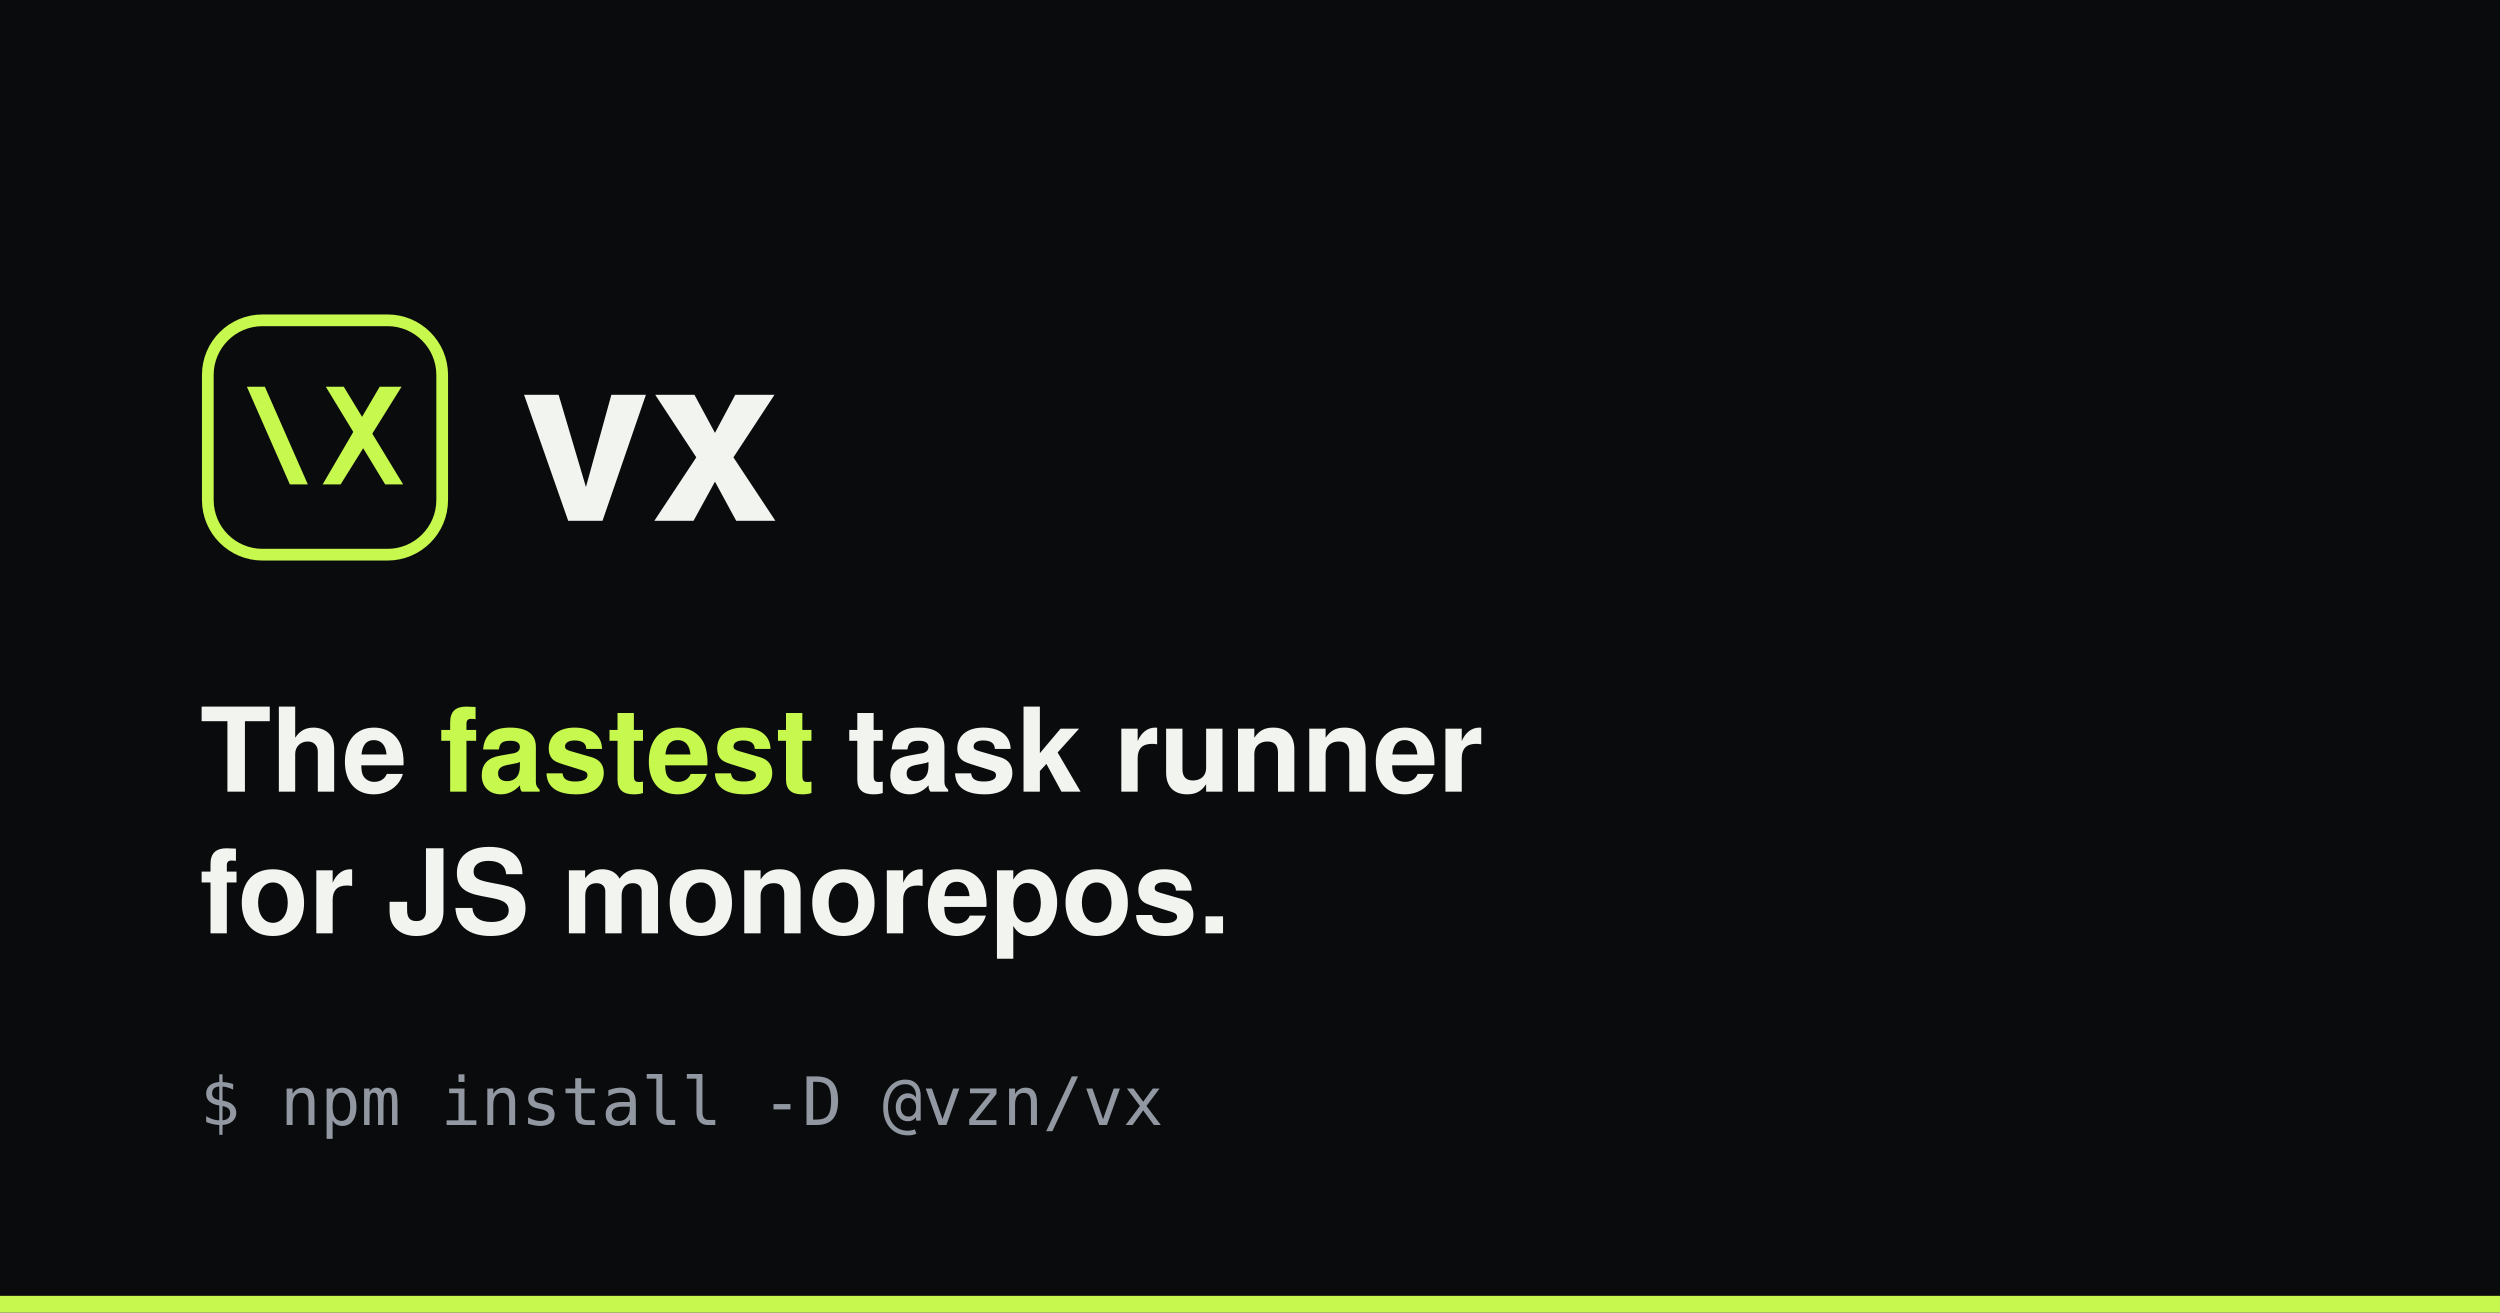
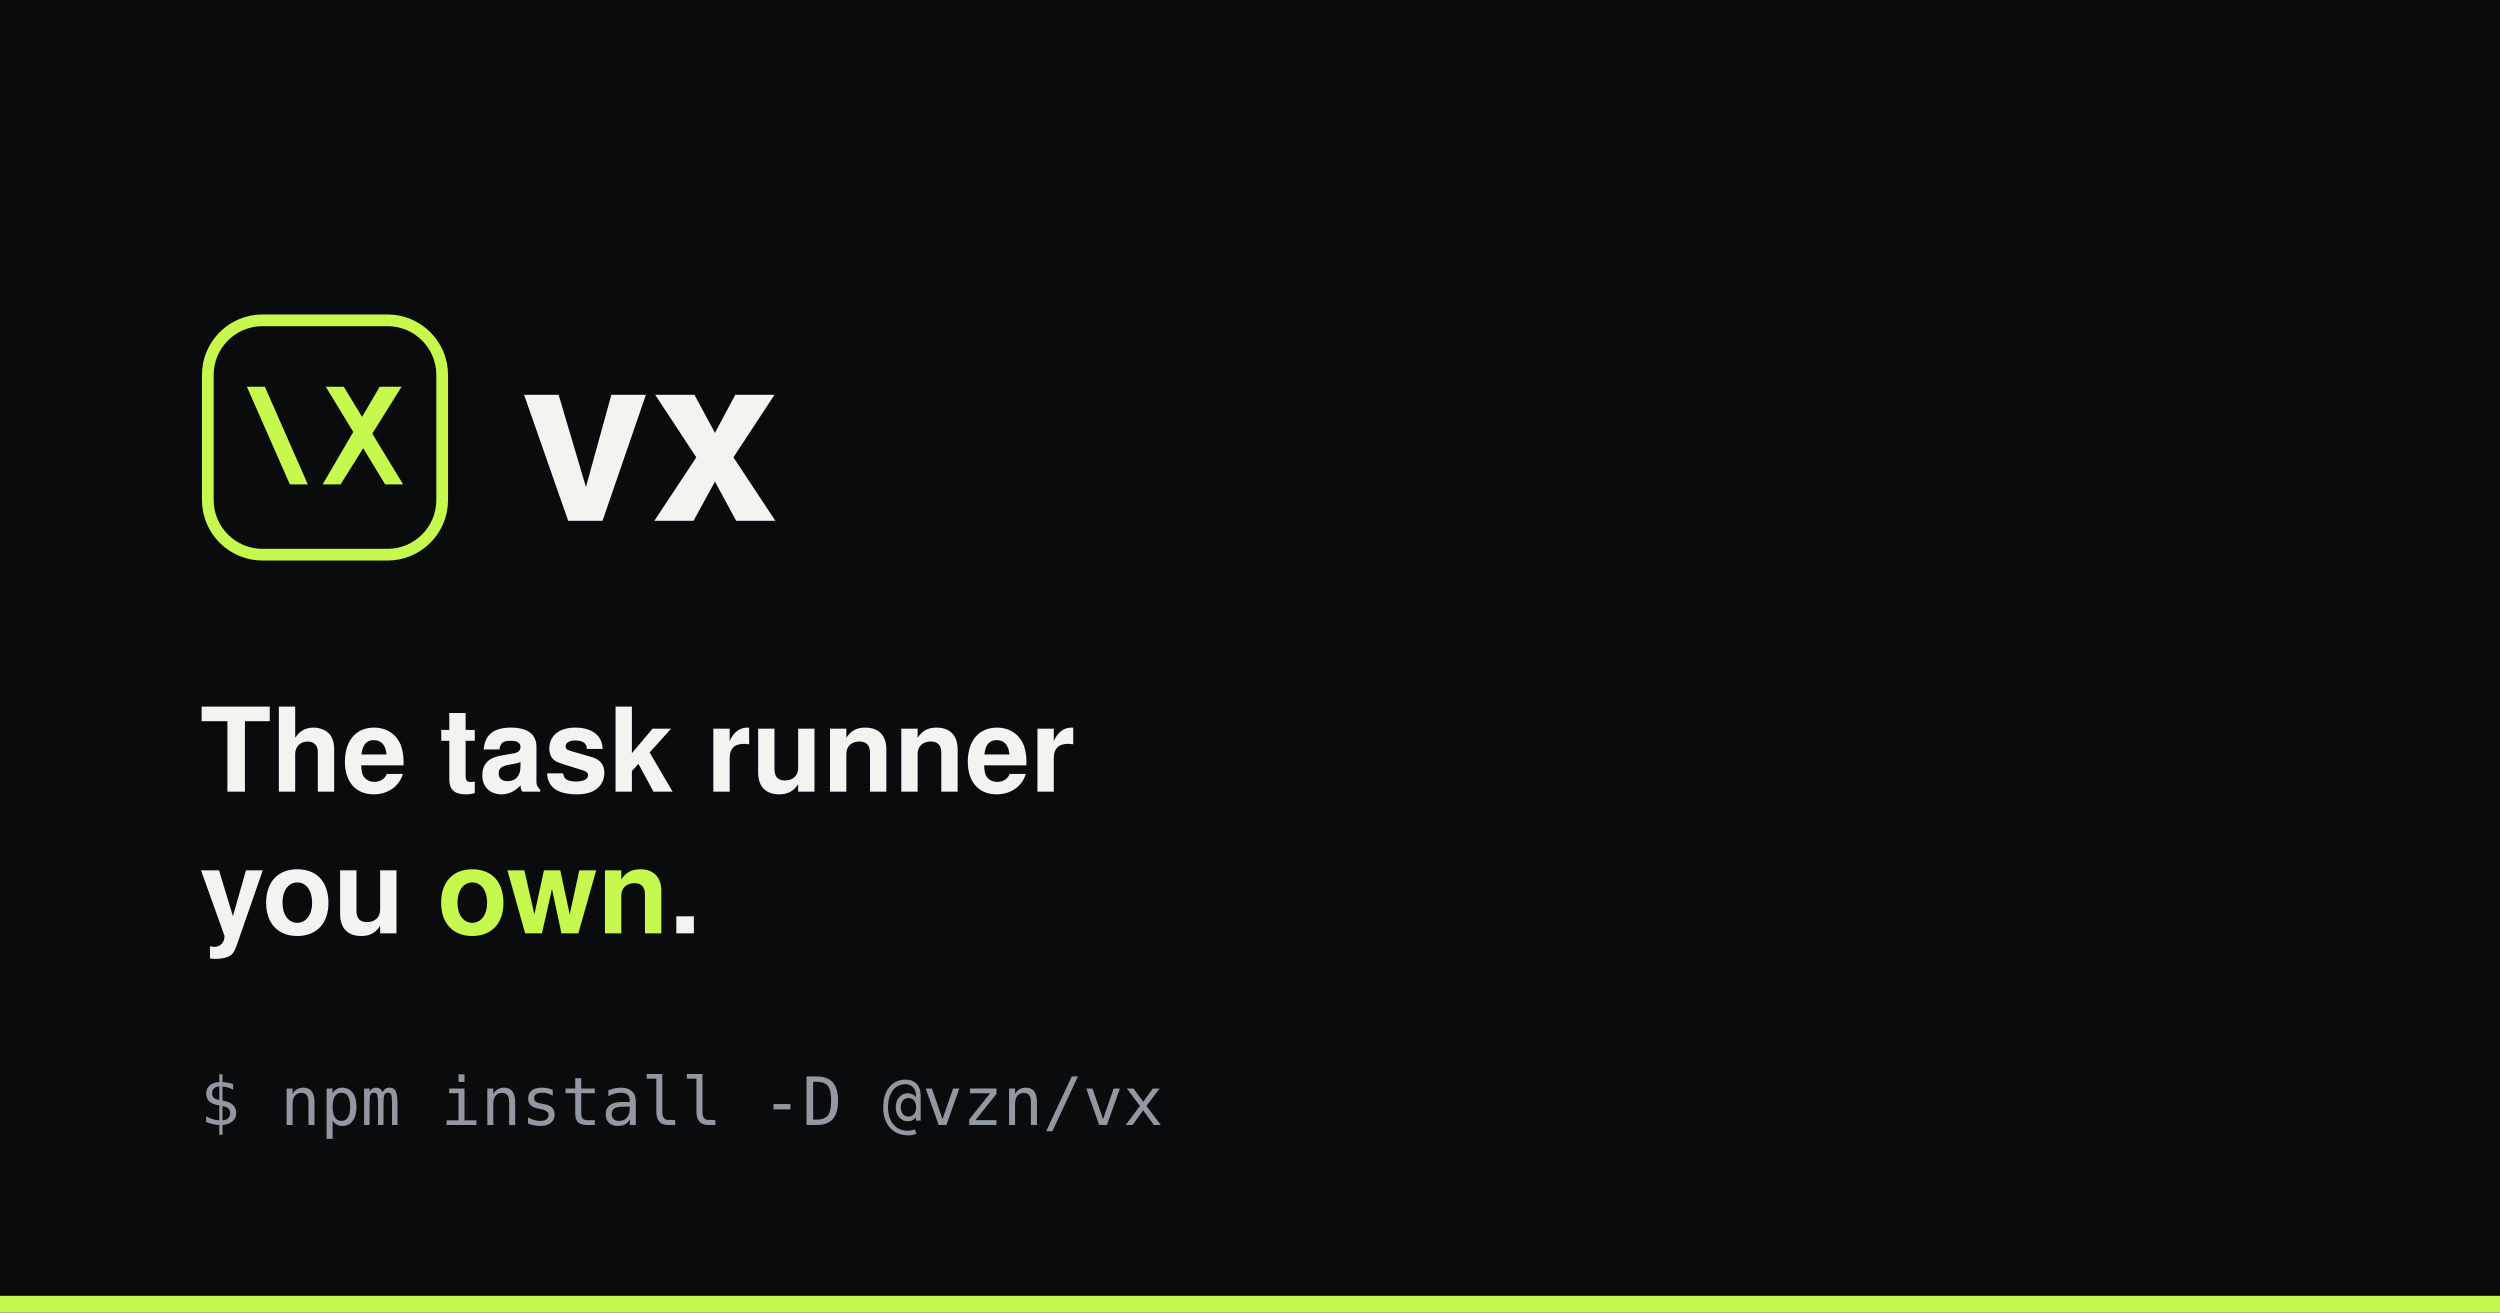
<svg xmlns="http://www.w3.org/2000/svg" width="1200" height="630" viewBox="0 0 1200 630">
  <rect width="1200" height="630" fill="#0a0b0d" />
  <rect x="0" y="622" width="1200" height="8" fill="#c6f84e" />
  <g transform="translate(96 150) scale(3.75)">
    <rect x="1" y="1" width="30" height="30" rx="7" fill="#0a0b0d" stroke="#c6f84e" stroke-width="1.5" />
    <path d="M6 9.5 L11.5 22 L13.8 22 L8.3 9.5 Z" fill="#c6f84e" />
    <path d="M19 9.5 L25.8 9.5 L18 22 L15.7 22 L23 9.5 Z" fill="#c6f84e" />
    <path d="M18.4 9.5 L26 22 L23.7 22 L16.1 9.5 Z" fill="#c6f84e" />
  </g>
  <text x="250" y="250" font-family="'Space Grotesk', 'Hanken Grotesk', Helvetica, Arial, sans-serif" font-size="112" font-weight="700" fill="#f2f4f0">vx</text>
  <text font-family="'Hanken Grotesk', Helvetica, Arial, sans-serif" font-size="56" font-weight="700" fill="#f2f4f0">
-     <tspan x="96" y="380">The <tspan fill="#c6f84e">fastest</tspan> task runner</tspan>
-     <tspan x="96" y="448">for JS monorepos.</tspan>
+     <tspan x="96" y="380">The task runner</tspan>
+     <tspan x="96" y="448">you <tspan fill="#c6f84e">own</tspan>.</tspan>
  </text>
  <text x="96" y="540" font-family="'IBM Plex Mono', Menlo, monospace" font-size="32" fill="#9198a1">$ npm install -D @vzn/vx</text>
</svg>
